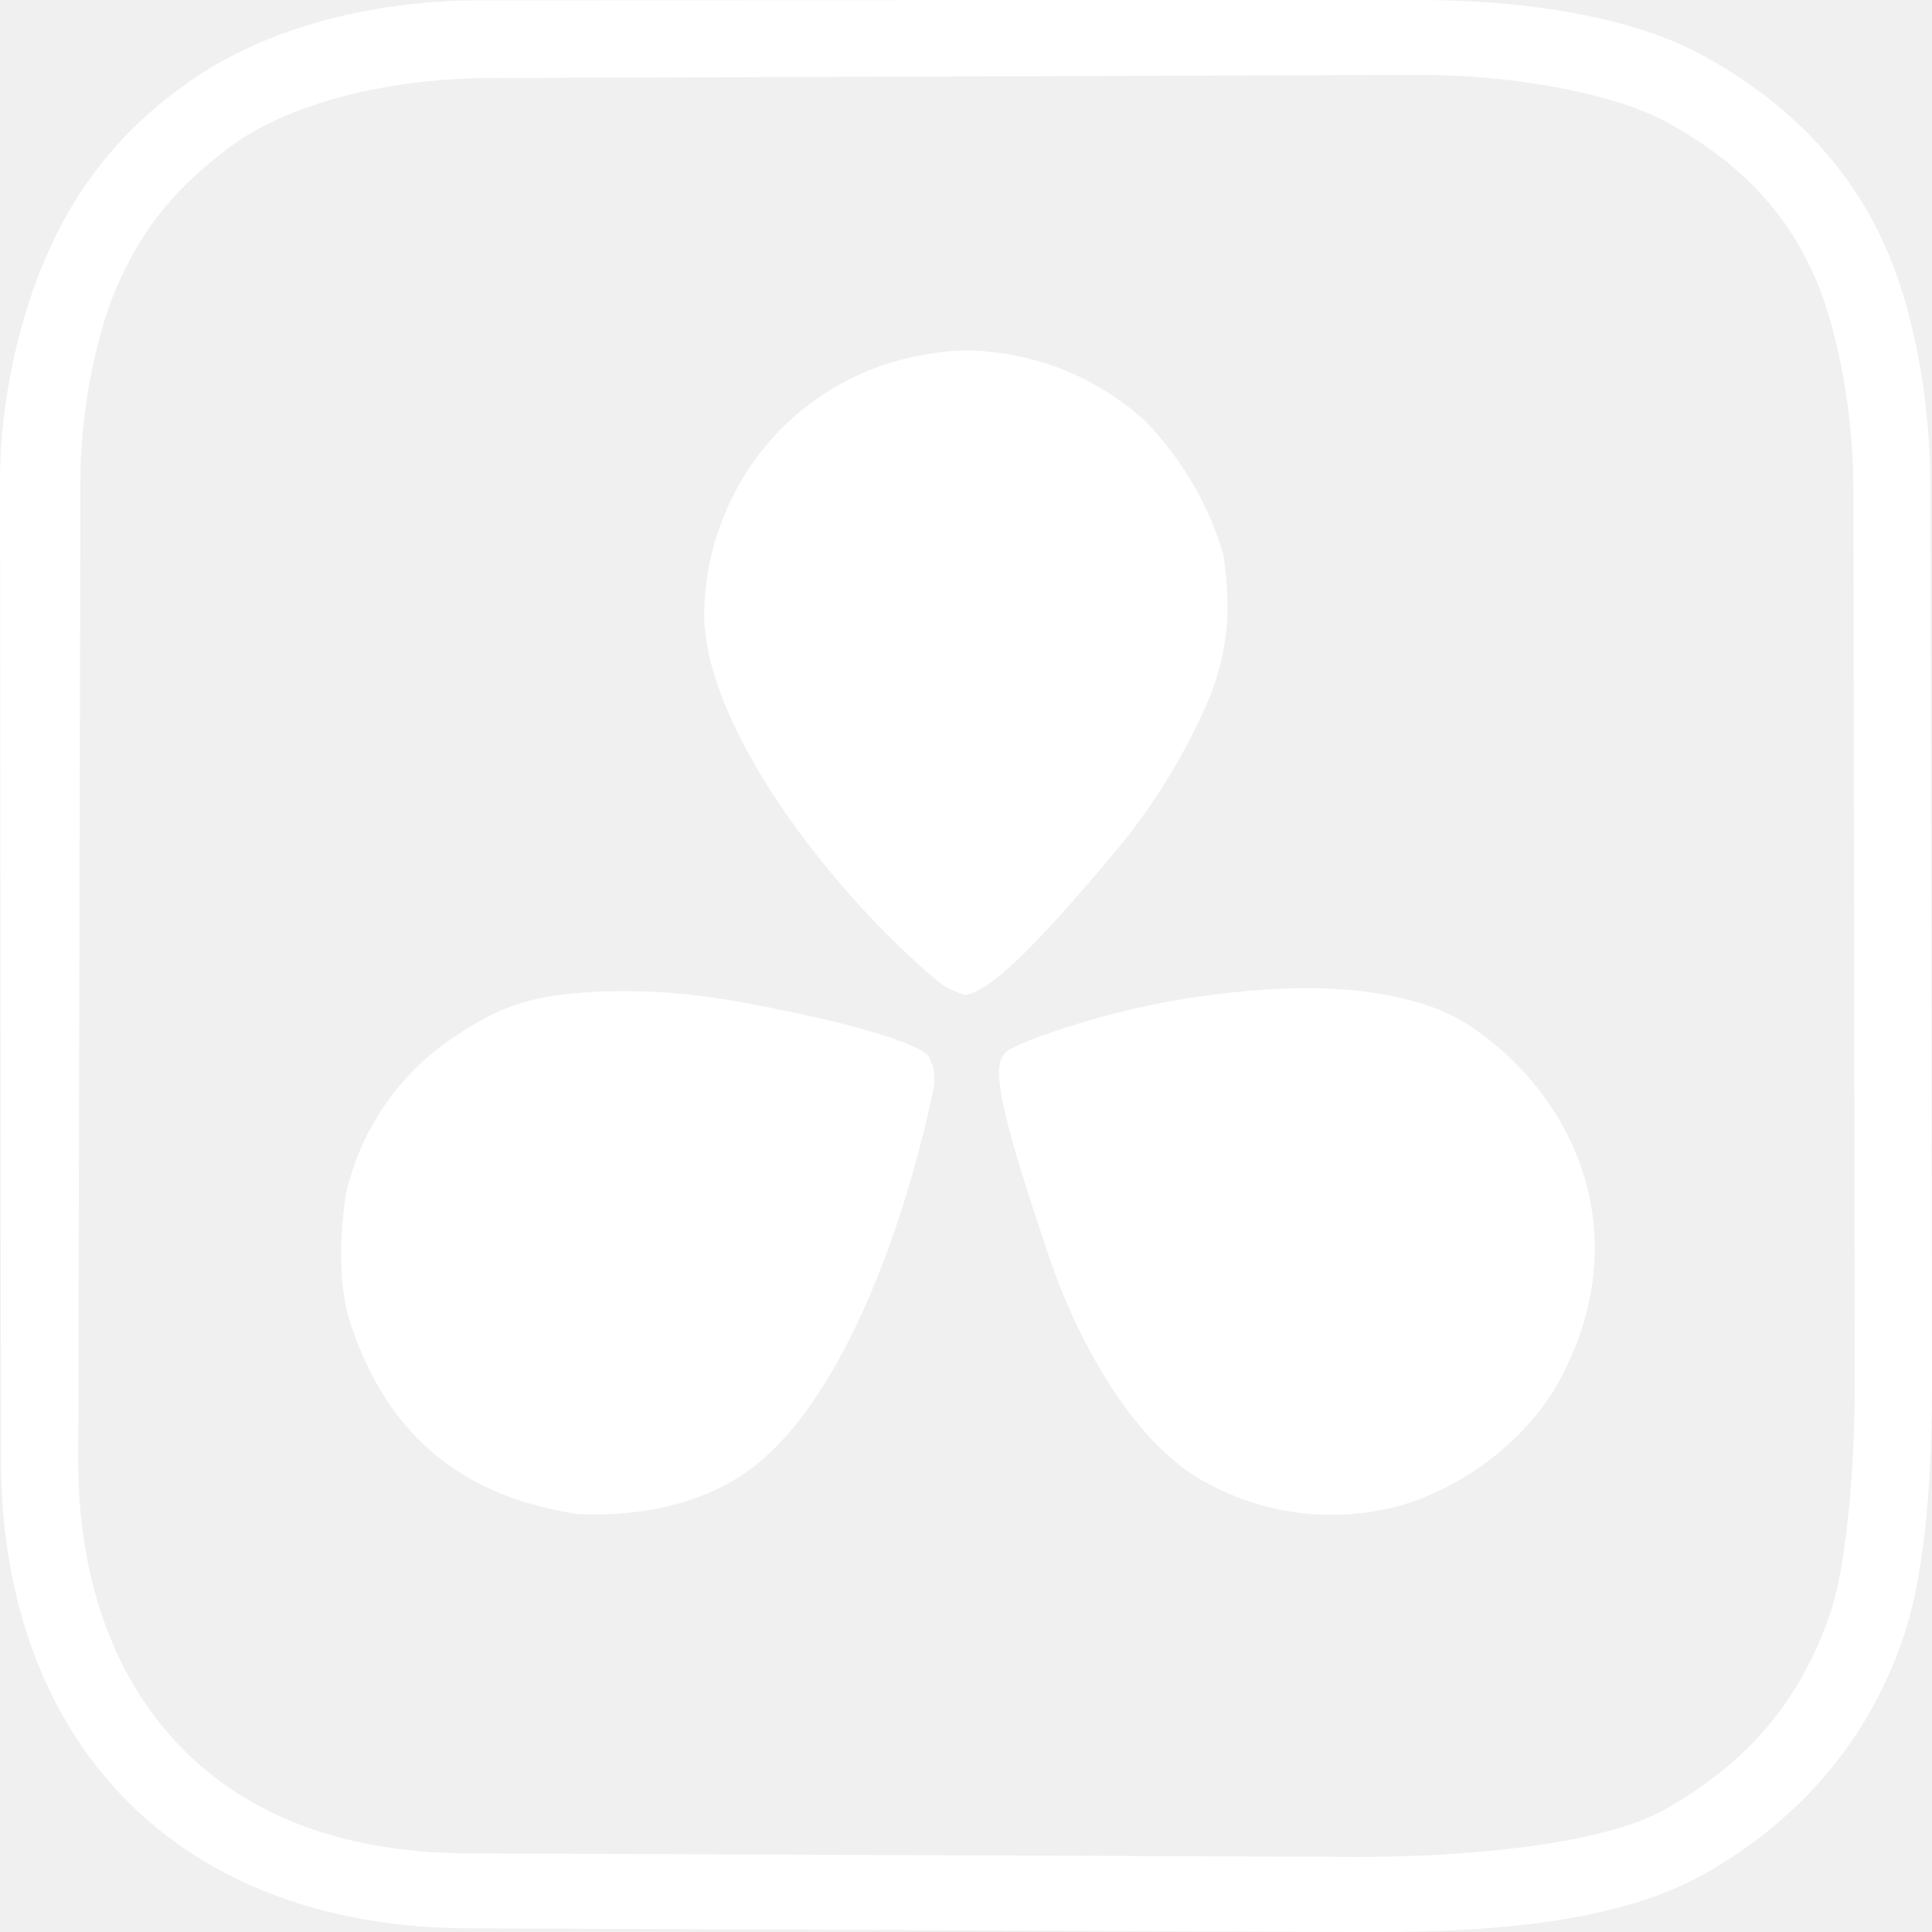
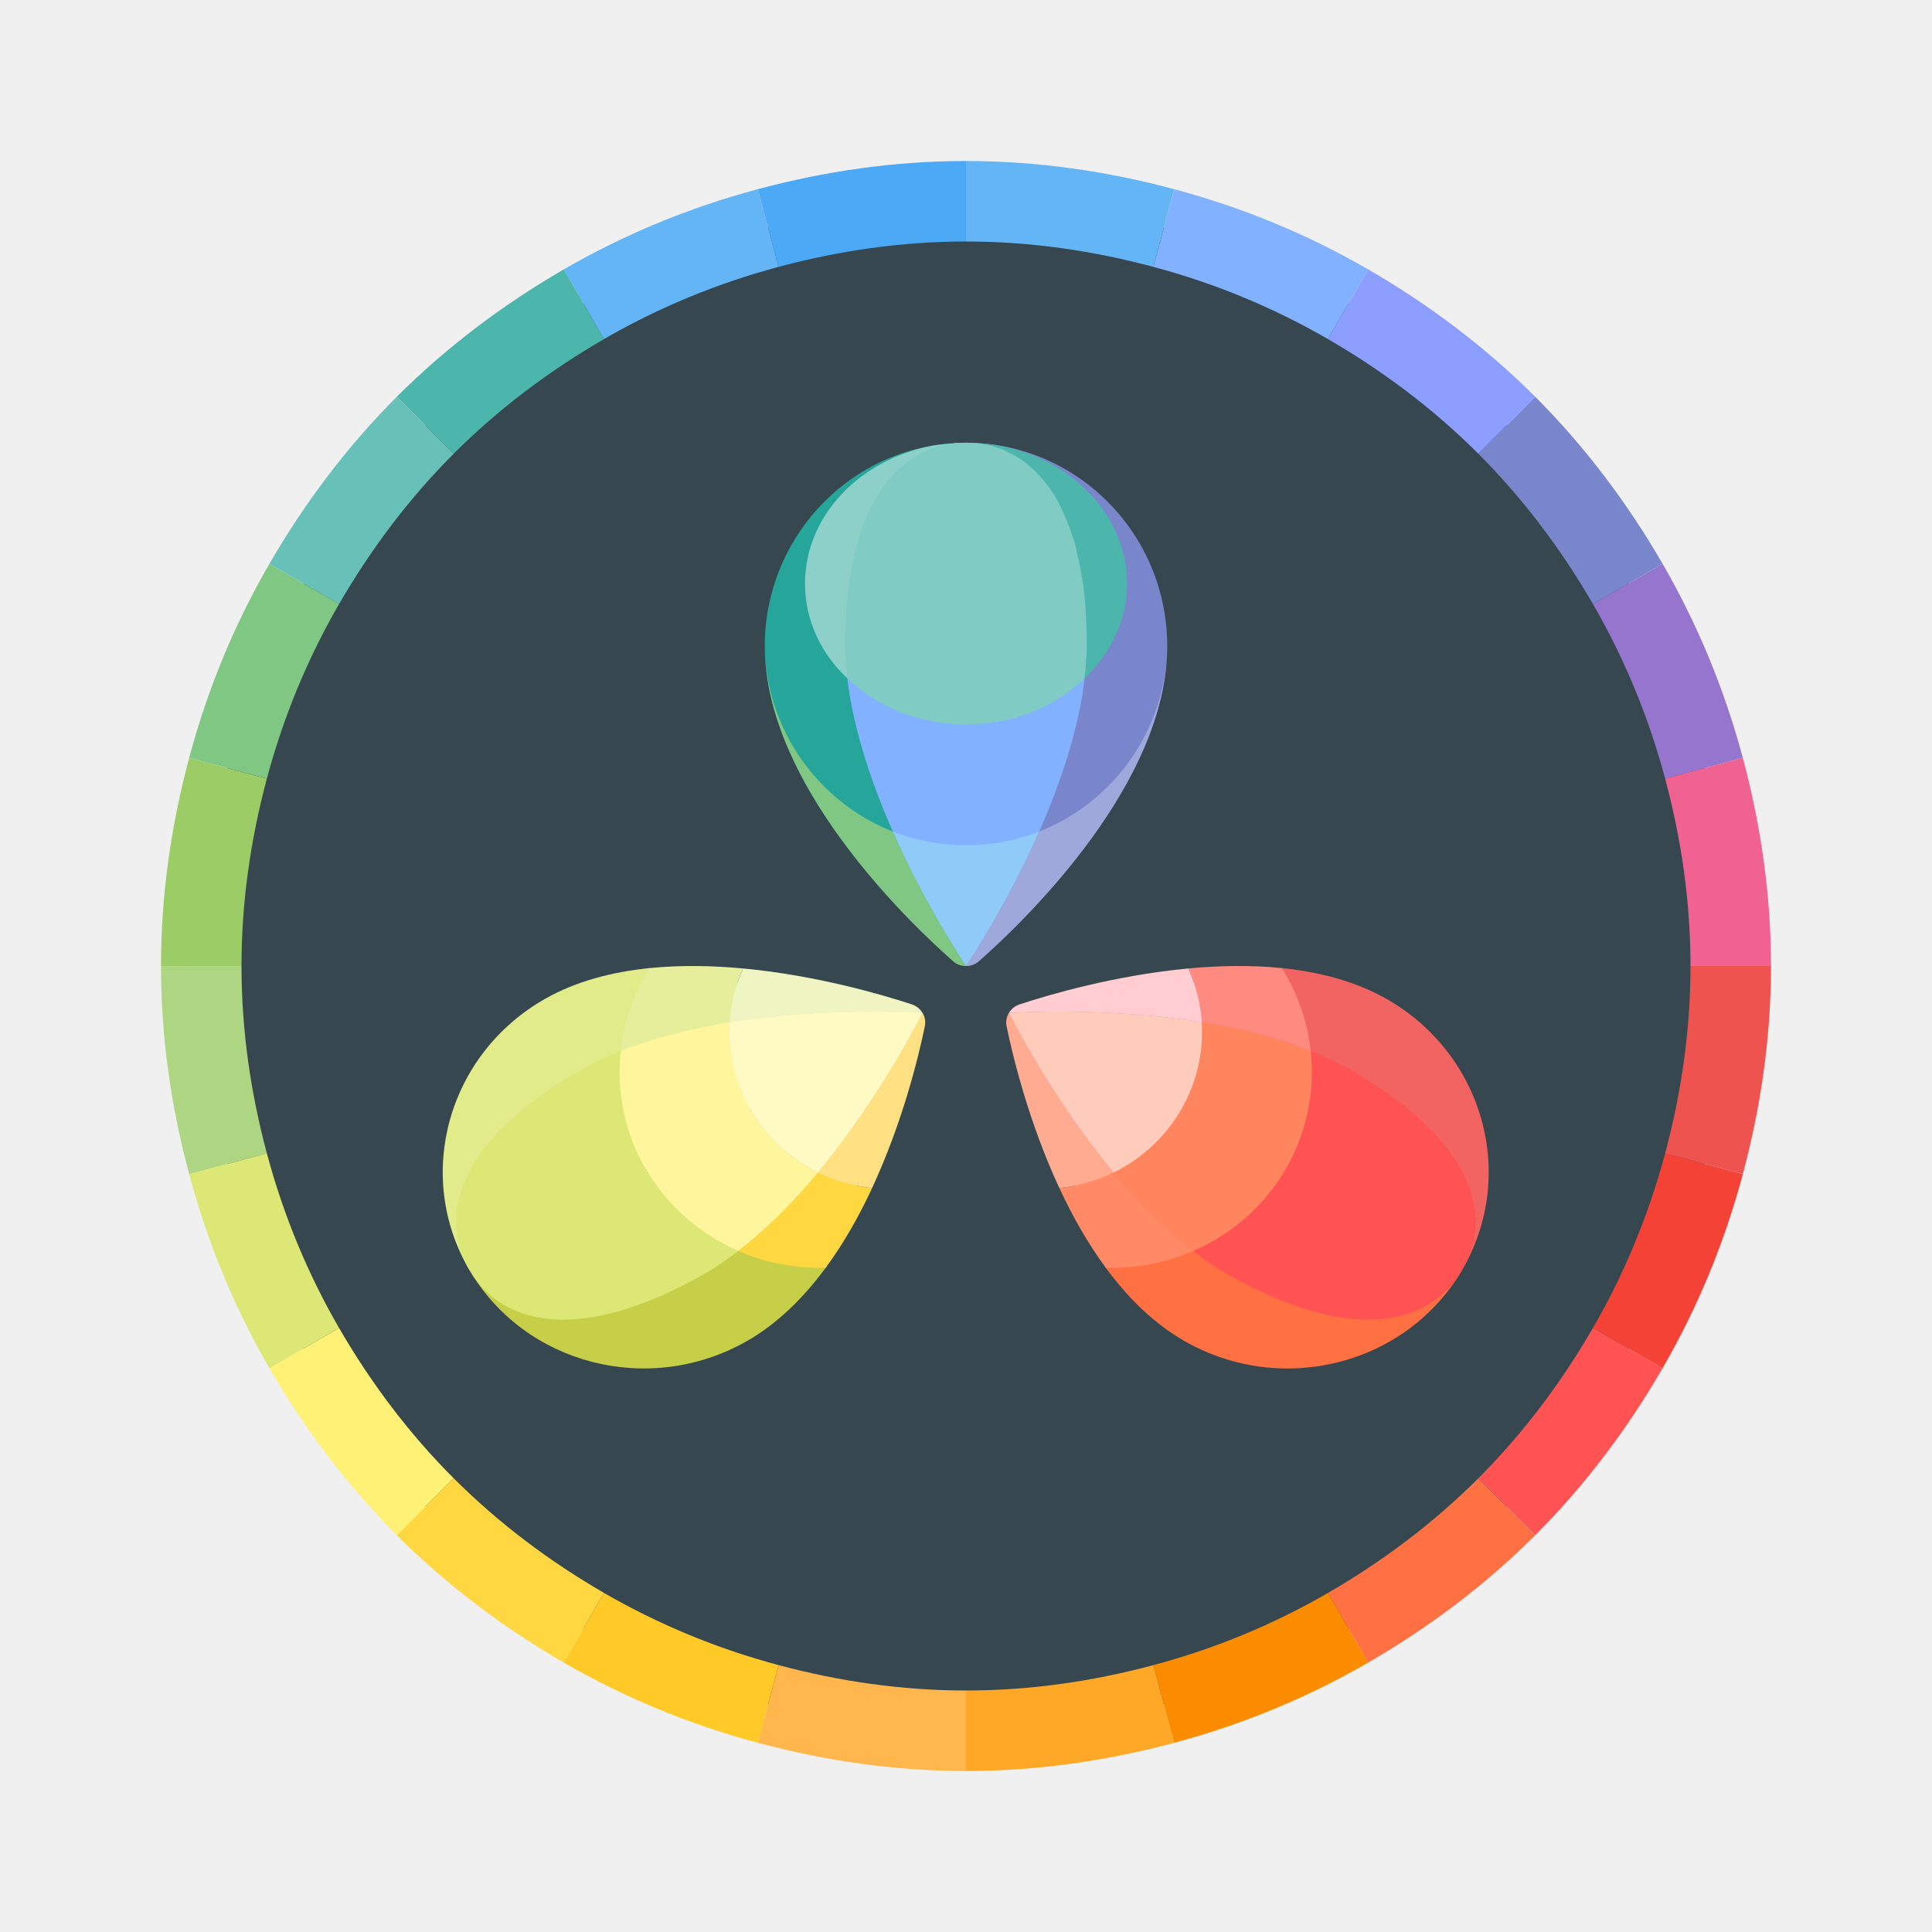
- <svg xmlns="http://www.w3.org/2000/svg" fill="#ffffff" role="img" viewBox="0 0 24 24">
-   <path d="M17.621 0 5.977.004c-1.37 0-2.756.345-3.762 1.11a4.925 4.925 0 0 0-1.61 2.003C.233 3.93 0 5.02 0 5.951l.012 12.2c.002 1.604.479 3.057 1.461 4.112.984 1.056 2.462 1.683 4.331 1.691L16.856 24c1.26.005 3.095-.036 4.303-.714 1.075-.605 2.025-1.556 2.497-2.984.278-.84.345-2.084.344-3.147l-.021-11.13c-.002-.888-.15-2.023-.547-2.934-.425-.976-1.181-1.815-2.322-2.425C20.353.26 19.123 0 17.622 0zm0 .93c1.378 0 2.538.295 3.04.565.977.523 1.544 1.166 1.889 1.96.315.721.47 1.793.473 2.572l.018 11.13c.002 1.013-.097 2.257-.298 2.86-.396 1.202-1.146 1.946-2.063 2.462-.814.457-2.612.593-3.82.588l-11.05-.044c-1.657-.007-2.832-.534-3.626-1.386-.792-.851-1.212-2.06-1.212-3.485L.999 5.95c0-.829.196-1.827.474-2.437.345-.757.75-1.207 1.365-1.674C3.585 1.27 4.868.97 6.08.97zm-5.66 3.423c-1.976.089-3.204 1.658-3.214 3.29.019 1.443 1.635 3.481 2.884 4.53.12.099.154.109.33.18.062.025.198-.047.327-.135.36-.245.993-.947 1.648-1.738a7.67 7.67 0 0 0 1.031-1.683c.409-.89.261-1.599.235-1.888a3.983 3.983 0 0 0-.99-1.692 3.36 3.36 0 0 0-2.251-.864zm4.172 7.922a10.185 10.185 0 0 0-3.244.61c-.15.058-.26.1-.374.17-.057.036-.11.135-.105.292.017.433.29 1.278.624 2.27.384 1.135 1.066 2.27 1.844 2.74a3.23 3.23 0 0 0 2.53.342c.832-.243 1.595-.868 1.962-1.546.986-1.818.19-3.548-1.121-4.417-.447-.296-1.133-.445-1.89-.46-.074 0-.15-.002-.226-.001zm-8.432.038a6.201 6.201 0 0 0-.752.047c-.596.078-.932.273-1.29.51a3.177 3.177 0 0 0-1.365 1.979c-.075.552-.086 1.053.033 1.507.433 1.389 1.326 2.222 2.847 2.452.636.028 1.37-.063 1.99-.45 1.269-.782 2.08-3.17 2.412-4.742.053-.176.035-.357-.013-.42-.005-.067-.044-.113-.19-.183-.398-.192-1.32-.417-2.375-.6a7.68 7.68 0 0 0-1.297-.1z" />
+ <svg xmlns="http://www.w3.org/2000/svg" viewBox="0 0 48 48" width="1600px" height="1600px">
+   <path fill="#37474f" d="M24 5A19 19 0 1 0 24 43A19 19 0 1 0 24 5Z" />
+   <path fill="#ff7043" d="M25.064,25.167l2.409,6.331c0.546,0.741,1.195,1.389,1.969,1.828c2.419,1.373,5.5,0.581,6.881-1.769 l0,0C36.322,31.557,25.34,25.378,25.064,25.167z" />
+   <path fill="#f16461" d="M25.064,25.167c0.323,0.129,11.259,6.389,11.259,6.389l0,0c1.38-2.351,0.538-5.369-1.882-6.742 c-0.774-0.439-1.669-0.667-2.595-0.762L25.064,25.167z" />
+   <path fill="#ff5252" d="M33.492,26.545c-0.291-0.165-0.605-0.306-0.929-0.435c0.104,0.993-0.085,2.024-0.632,2.955 s-1.36,1.607-2.287,2.015c0.276,0.211,0.557,0.408,0.848,0.573c3.031,1.72,5.001,1.314,5.83-0.096l0,0l0,0 C37.151,30.146,36.523,28.265,33.492,26.545z" />
+   <path fill="#ff855f" d="M27.664,29.134c0.589,0.71,1.256,1.392,1.981,1.945c0.927-0.408,1.741-1.084,2.287-2.015 c0.547-0.931,0.736-1.962,0.632-2.955c-0.85-0.34-1.785-0.567-2.704-0.713c0.044,0.741-0.12,1.503-0.525,2.194 C28.928,28.281,28.339,28.802,27.664,29.134z" />
+   <path fill="#ff8a65" d="M29.645,31.08c-0.725-0.553-1.392-1.236-1.981-1.945c-0.421,0.207-0.876,0.332-1.343,0.384 c0.317,0.683,0.698,1.363,1.153,1.98C28.223,31.516,28.964,31.379,29.645,31.08z" />
+   <path fill="#ff8a80" d="M29.859,25.397c0.92,0.147,1.855,0.373,2.704,0.713c-0.076-0.73-0.326-1.428-0.717-2.058 c-0.771-0.079-1.56-0.062-2.32,0.009C29.713,24.485,29.832,24.935,29.859,25.397z" />
+   <path fill="#ffccbc" d="M29.334,27.59c0.406-0.691,0.57-1.452,0.525-2.194c-2.472-0.394-4.795-0.229-4.795-0.229 s1.016,2.06,2.6,3.967C28.339,28.802,28.928,28.281,29.334,27.59z" />
+   <path fill="#ffab91" d="M27.664,29.134c-1.584-1.907-2.6-3.967-2.6-3.967c-0.058,0.098-0.079,0.217-0.054,0.338 c0.153,0.742,0.55,2.379,1.31,4.014C26.787,29.466,27.243,29.342,27.664,29.134z" />
+   <path fill="#ffcdd2" d="M29.526,24.061c-1.821,0.17-3.461,0.651-4.191,0.892c-0.119,0.039-0.213,0.117-0.27,0.215 c0,0,2.323-0.165,4.795,0.229C29.832,24.935,29.713,24.485,29.526,24.061z" />
+   <g>
+     <path fill="#c6cf47" d="M22.922,25.167c-0.276,0.211-11.258,6.389-11.258,6.389l0,0c1.381,2.35,4.461,3.142,6.881,1.769 c0.774-0.439,1.423-1.087,1.969-1.828L22.922,25.167z" />
+     <path fill="#e1eb8a" d="M22.922,25.167l-6.782-1.115c-0.926,0.094-1.822,0.323-2.595,0.762 c-2.419,1.373-3.262,4.391-1.882,6.742l0,0C11.664,31.556,22.599,25.297,22.922,25.167z" />
+     <path fill="#dce775" d="M17.494,31.653c0.291-0.165,0.572-0.363,0.848-0.573c-0.927-0.408-1.741-1.084-2.287-2.015 c-0.547-0.931-0.736-1.962-0.632-2.955c-0.323,0.129-0.638,0.27-0.929,0.435c-3.031,1.72-3.658,3.6-2.83,5.011l0,0l0,0 C12.493,32.967,14.463,33.373,17.494,31.653z" />
+     <path fill="#fff59d" d="M18.127,25.397c-0.92,0.147-1.855,0.373-2.704,0.713c-0.104,0.993,0.085,2.024,0.632,2.955 c0.547,0.931,1.36,1.607,2.287,2.015c0.725-0.553,1.392-1.236,1.981-1.945c-0.675-0.333-1.264-0.853-1.67-1.544 C18.247,26.899,18.083,26.138,18.127,25.397z" />
+     <path fill="#e6ee9c" d="M15.423,26.11c0.85-0.34,1.785-0.567,2.704-0.713c0.028-0.462,0.146-0.912,0.333-1.336 c-0.76-0.071-1.55-0.087-2.32-0.009C15.749,24.682,15.499,25.381,15.423,26.11z" />
+     <path fill="#ffd740" d="M20.323,29.134c-0.589,0.71-1.256,1.392-1.981,1.945c0.681,0.3,1.422,0.437,2.172,0.419 c0.455-0.617,0.835-1.297,1.153-1.98C21.199,29.466,20.744,29.342,20.323,29.134z" />
+     <path fill="#fff9c4" d="M18.653,27.59c0.406,0.691,0.995,1.211,1.67,1.544c1.584-1.907,2.6-3.967,2.6-3.967 s-2.323-0.165-4.795,0.229C18.083,26.138,18.247,26.899,18.653,27.59z" />
+     <path fill="#f0f4c3" d="M18.127,25.397c2.472-0.394,4.795-0.229,4.795-0.229c-0.058-0.098-0.151-0.176-0.27-0.215 c-0.731-0.241-2.371-0.721-4.191-0.892C18.273,24.485,18.155,24.935,18.127,25.397z" />
+     <path fill="#ffe082" d="M21.666,29.518c0.76-1.635,1.157-3.271,1.31-4.014c0.025-0.121,0.004-0.24-0.054-0.338 c0,0-1.016,2.06-2.6,3.967C20.744,29.342,21.199,29.466,21.666,29.518z" />
+   </g>
+   <g>
+     <path fill="#f44336" d="M41.37,28.654c-0.411,1.537-1.015,2.993-1.794,4.339l1.731,0.999 c0.866-1.496,1.536-3.112,1.993-4.821L41.37,28.654z" />
+     <path fill="#ffd740" d="M11.272,36.728l-1.414,1.414c1.231,1.231,2.633,2.287,4.15,3.165l0.999-1.731 C13.642,38.786,12.38,37.836,11.272,36.728z" />
+     <path fill="#aed581" d="M6,24H4c0,1.792,0.258,3.519,0.7,5.172l1.93-0.517C6.232,27.167,6,25.612,6,24z" />
+     <path fill="#fff176" d="M8.424,32.993l-1.731,0.999c0.878,1.517,1.934,2.918,3.165,4.15l1.414-1.414 C10.164,35.62,9.214,34.358,8.424,32.993z" />
+     <path fill="#dce775" d="M6.63,28.654L4.7,29.172c0.457,1.708,1.128,3.325,1.993,4.821l1.731-0.999 C7.645,31.647,7.041,30.192,6.63,28.654z" />
+     <path fill="#ffca28" d="M15.007,39.576l-0.999,1.731c1.496,0.865,3.112,1.536,4.821,1.993l0.517-1.93 C17.808,40.959,16.353,40.355,15.007,39.576z" />
+     <path fill="#ff7043" d="M32.993,39.576l0.999,1.731c1.517-0.878,2.919-1.934,4.15-3.165l-1.414-1.414 C35.62,37.836,34.358,38.786,32.993,39.576z" />
+     <path fill="#fb8c00" d="M28.654,41.37l0.517,1.93c1.708-0.457,3.325-1.128,4.821-1.993l-0.999-1.731 C31.647,40.355,30.192,40.959,28.654,41.37z" />
+     <path fill="#ff5252" d="M36.728,36.728l1.414,1.414c1.231-1.231,2.287-2.633,3.165-4.15l-1.731-0.999 C38.786,34.358,37.836,35.62,36.728,36.728z" />
+     <path fill="#ffb74d" d="M19.346,41.37l-0.517,1.93C20.481,43.742,22.208,44,24,44v-2C22.388,42,20.833,41.768,19.346,41.37z" />
+     <path fill="#ffa726" d="M24,42v2c1.792,0,3.519-0.258,5.172-0.7l-0.517-1.93C27.167,41.768,25.612,42,24,42z" />
+     <path fill="#64b5f6" d="M19.346,6.63L18.828,4.7c-1.708,0.457-3.325,1.128-4.821,1.993l0.999,1.731 C16.353,7.645,17.808,7.041,19.346,6.63z" />
+     <path fill="#9575cd" d="M41.37,19.346l1.93-0.517c-0.457-1.708-1.128-3.325-1.993-4.821l-1.731,0.999 C40.355,16.353,40.959,17.808,41.37,19.346z" />
+     <path fill="#7986cb" d="M39.576,15.007l1.731-0.999c-0.878-1.517-1.934-2.919-3.165-4.15l-1.414,1.414 C37.836,12.38,38.786,13.642,39.576,15.007z" />
+     <path fill="#8c9eff" d="M36.728,11.272l1.414-1.414c-1.231-1.231-2.633-2.287-4.15-3.165l-0.999,1.731 C34.358,9.214,35.62,10.164,36.728,11.272z" />
+     <path fill="#82b1ff" d="M32.993,8.424l0.999-1.731c-1.495-0.866-3.112-1.537-4.82-1.993l-0.517,1.93 C30.192,7.041,31.647,7.645,32.993,8.424z" />
+     <path fill="#f06292" d="M42,24h2c0-1.792-0.258-3.519-0.7-5.172l-1.93,0.517C41.768,20.833,42,22.388,42,24z" />
+     <path fill="#9ccc65" d="M6.63,19.346L4.7,18.828C4.258,20.481,4,22.208,4,24h2C6,22.388,6.232,20.833,6.63,19.346z" />
+     <path fill="#ef5350" d="M41.37,28.654l1.93,0.517C43.742,27.519,44,25.792,44,24h-2C42,25.612,41.768,27.167,41.37,28.654z" />
+     <path fill="#64b5f6" d="M28.654,6.63l0.517-1.93C27.519,4.258,25.792,4,24,4v2C25.612,6,27.167,6.232,28.654,6.63z" />
+     <path fill="#68c1b8" d="M11.272,11.272L9.858,9.858c-1.231,1.231-2.287,2.633-3.165,4.15l1.731,0.999 C9.214,13.642,10.164,12.38,11.272,11.272z" />
+     <path fill="#81c784" d="M8.424,15.007l-1.731-0.999c-0.866,1.495-1.537,3.112-1.993,4.82l1.93,0.517 C7.041,17.808,7.645,16.353,8.424,15.007z" />
+     <path fill="#4db6ac" d="M15.007,8.424l-0.999-1.731c-1.517,0.878-2.919,1.934-4.15,3.165l1.414,1.414 C12.38,10.164,13.642,9.214,15.007,8.424z" />
+     <path fill="#4ba9f5" d="M24,6V4c-1.792,0-3.519,0.258-5.172,0.7l0.517,1.93C20.833,6.232,22.388,6,24,6z" />
+   </g>
+   <g>
+     <path fill="#7986cb" d="M24.001,11L24.001,11L24,24c0.115,0,0.23-0.042,0.324-0.125C25.433,22.896,29,19.477,29,16.059 C29,13.265,26.762,11.001,24.001,11z" />
+     <path fill="#26a69a" d="M24,11C23.999,11,23.999,11,24,11c-2.761,0-5,2.265-5,5.059c0,3.418,3.567,6.837,4.676,7.816 C23.77,23.958,23.885,24,24,24V11z" />
+     <path fill="#82b1ff" d="M24,11L24,11L24,11c-1.658,0-3,1.5-3,5c0,3.59,3,8,3,8s3-4.41,3-8C27,12.5,25.657,11,24,11z" />
+     <path fill="#4db6ac" d="M24,11c0.543,0,0.941,0.092,0.997,0.105C26.723,11.498,28,12.872,28,14.5 c0,0.91-0.41,1.74-1.06,2.36C26.95,16.79,24.281,11.03,24,11z" />
+     <path fill="#90caf9" d="M25.82,20.66C24.98,22.56,24,24,24,24s-0.98-1.44-1.82-3.34C22.75,20.88,23.36,21,24,21 S25.25,20.88,25.82,20.66z" />
+     <path fill="#8dd0ca" d="M21.06,16.86C20.4,16.25,20,15.41,20,14.5c0-1.69,1.37-3.1,3.19-3.43C23.35,11.04,23.831,11,24,11 C22.49,11.18,21.02,16.57,21.06,16.86z" />
+     <path fill="#80cbc4" d="M27,16c0,0.14,0,0.29-0.02,0.43c0,0.14-0.02,0.29-0.04,0.43C26.21,17.56,25.16,18,24,18 s-2.21-0.44-2.94-1.14C21.02,16.57,21,16.28,21,16c0-3.28,1.18-4.8,2.69-4.98C23.79,11,23.9,11,24,11s0.21,0,0.31,0.02 c0.28,0.03,0.56,0.11,0.81,0.25c0.08,0.04,0.16,0.09,0.24,0.14s0.16,0.11,0.24,0.19c0.07,0.06,0.14,0.12,0.2,0.19 c0.23,0.24,0.44,0.54,0.6,0.91c0.05,0.11,0.1,0.22,0.14,0.33c0.05,0.12,0.09,0.24,0.13,0.37c0.04,0.11,0.07,0.23,0.09,0.35 c0.04,0.16,0.08,0.32,0.1,0.49c0.04,0.19,0.07,0.4,0.09,0.61C26.98,15.2,27,15.59,27,16z" />
+     <path fill="#9fa8da" d="M28.98,16.45c-0.25,3.29-3.59,6.49-4.66,7.43C24.23,23.96,24.12,24,24,24c0,0,0.98-1.44,1.82-3.34 C27.54,19.98,28.8,18.37,28.98,16.45z" />
+     <path fill="#81c784" d="M24,24c-0.12,0-0.23-0.04-0.32-0.12c-1.07-0.94-4.41-4.14-4.66-7.43c0.18,1.92,1.44,3.53,3.16,4.21 C23.02,22.56,24,24,24,24z" />
+   </g>
</svg>
